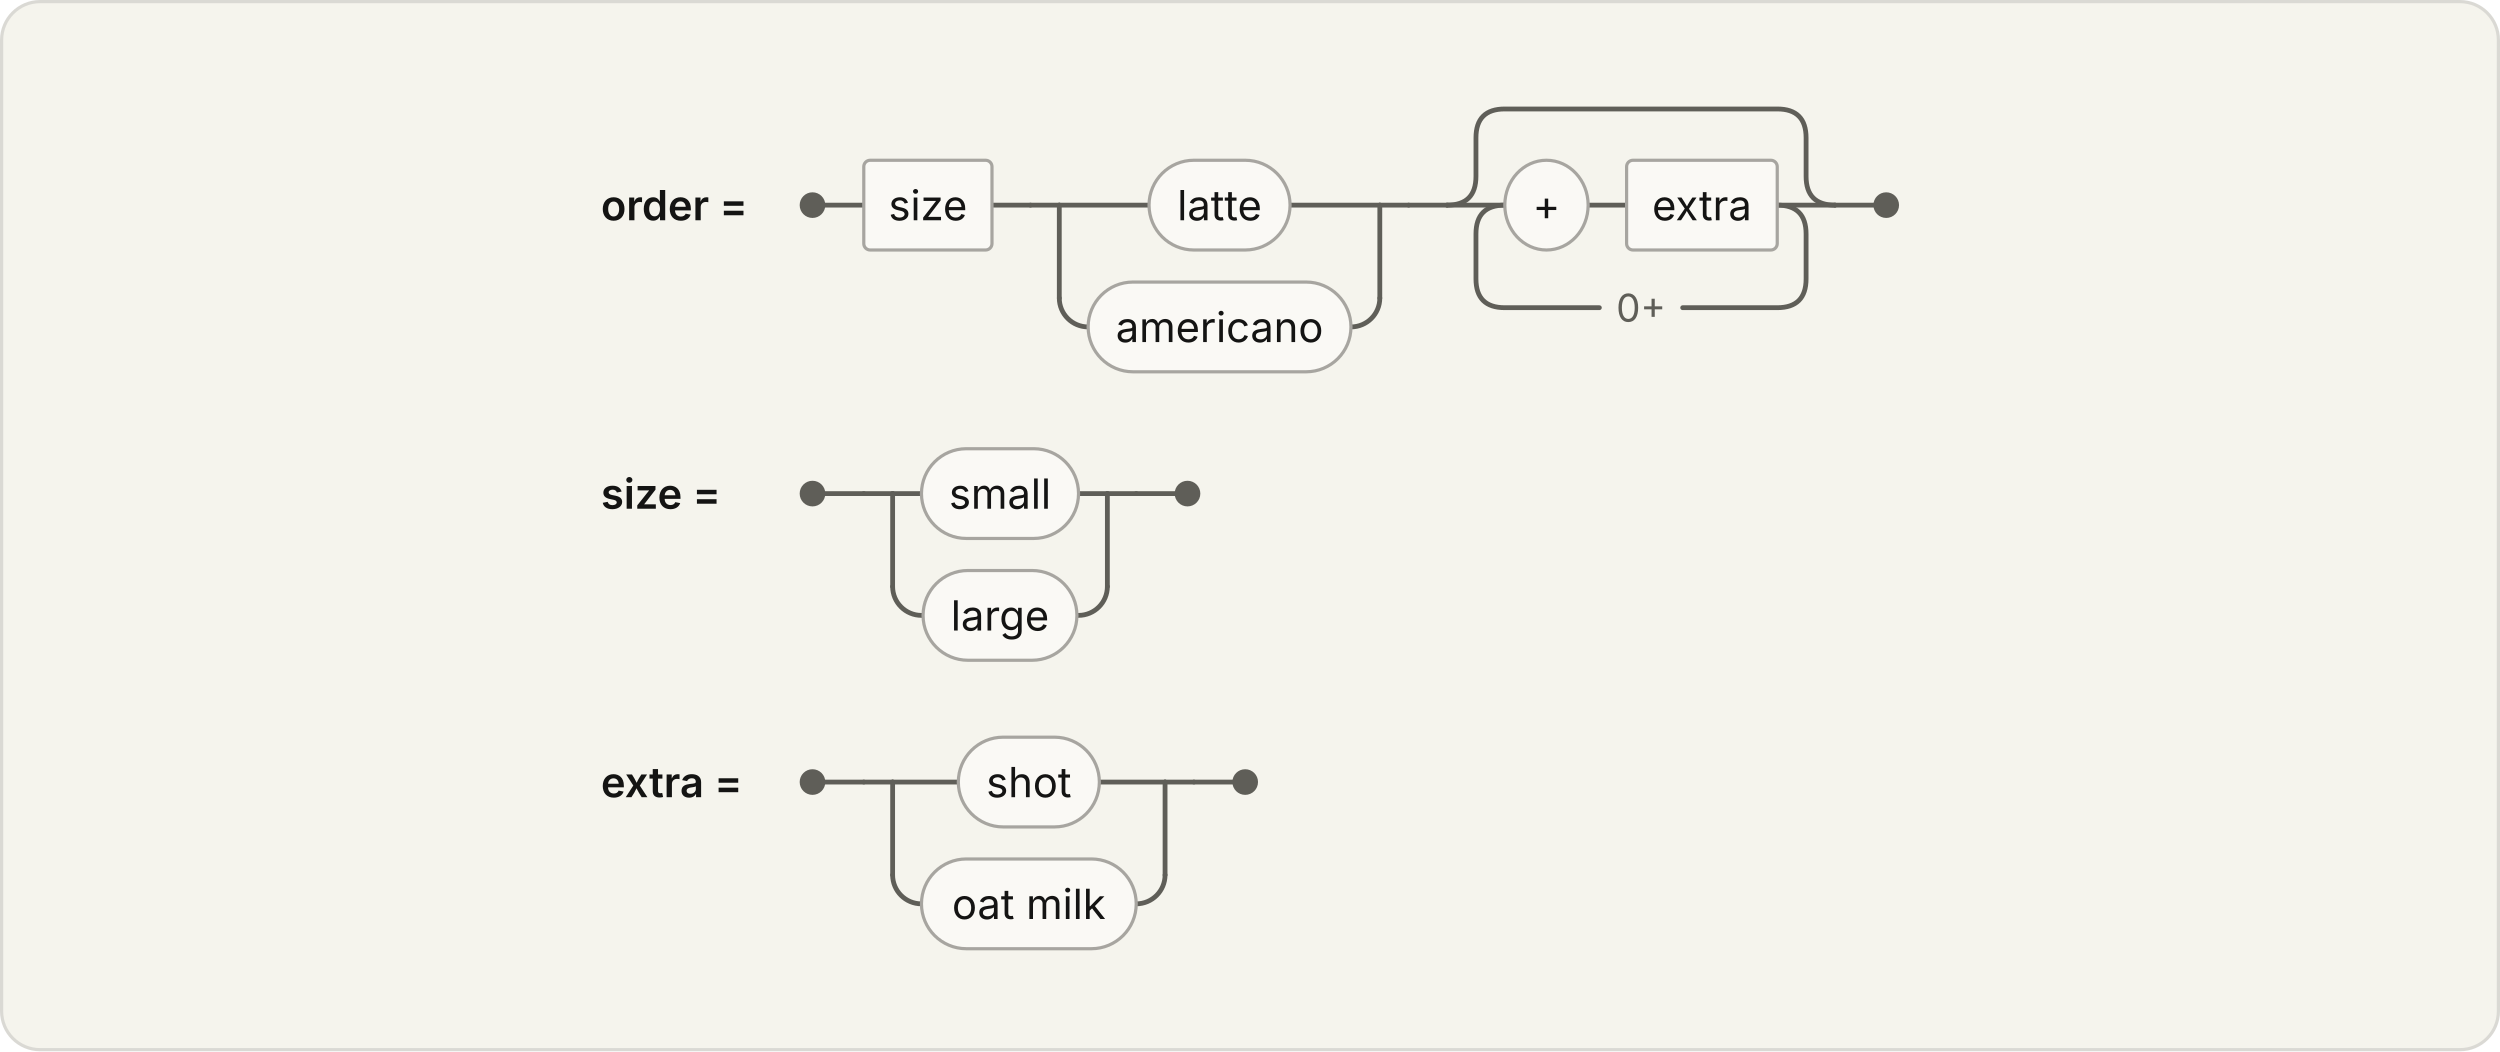
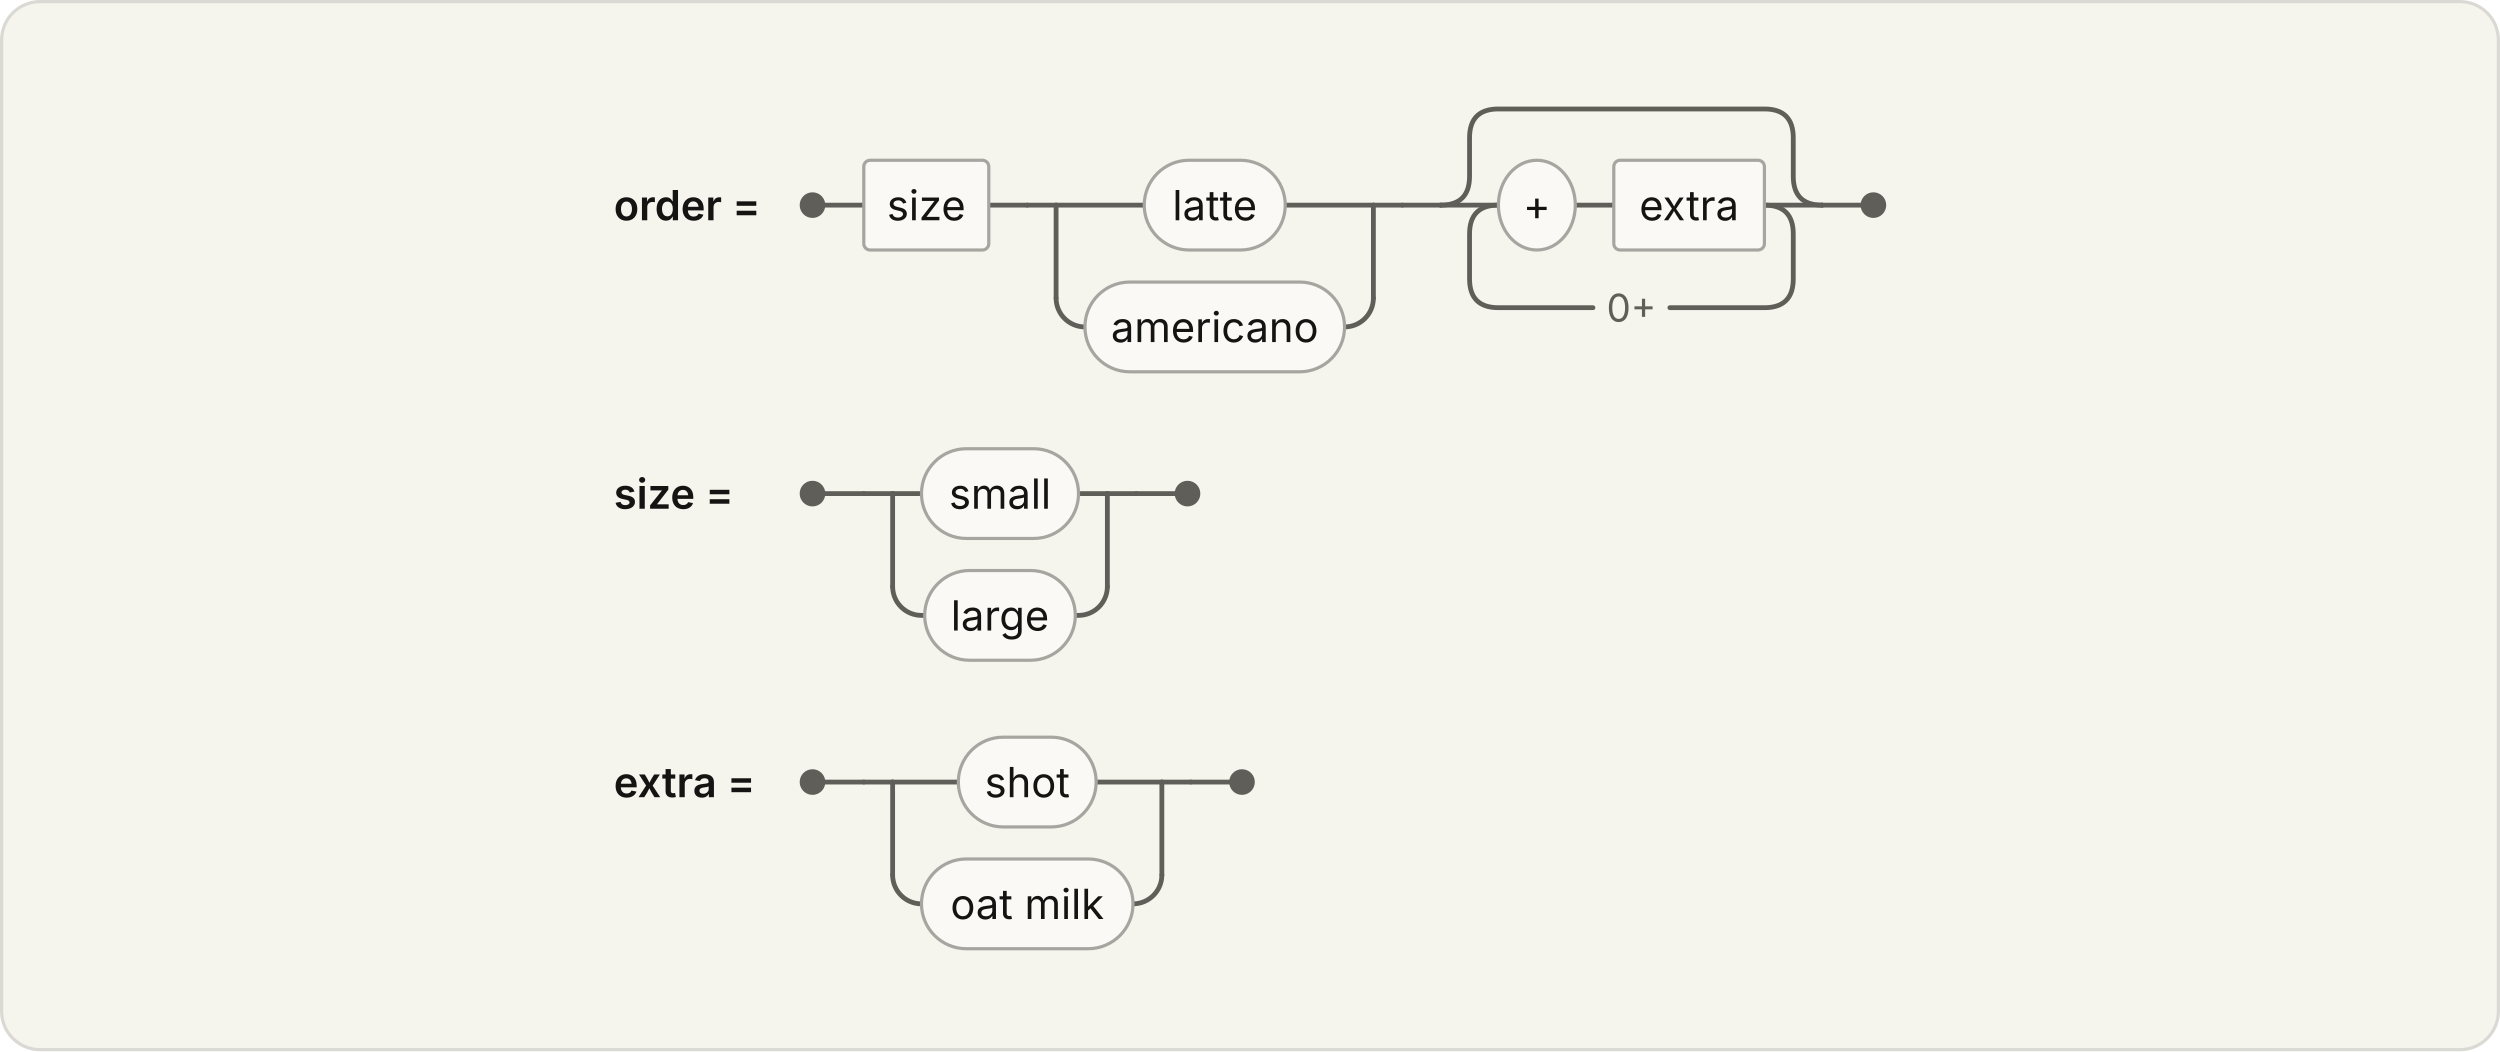
<svg xmlns="http://www.w3.org/2000/svg" width="780" height="328" viewBox="0 0 780 328" font-family="system-ui, -apple-system, BlinkMacSystemFont, &quot;Segoe UI&quot;, &quot;Noto Sans SC&quot;, &quot;Microsoft YaHei&quot;, sans-serif" role="img" lang="en">
  <rect x="0.5" y="0.5" width="779" height="327" rx="12" fill="#f5f4ed" stroke="#dad9d4" />
  <g transform="translate(11 16)">
    <svg width="758" height="296" viewBox="0 0 758 296" font-family="system-ui, -apple-system, BlinkMacSystemFont, &quot;Segoe UI&quot;, &quot;Noto Sans SC&quot;, &quot;Microsoft YaHei&quot;, sans-serif" role="img" aria-labelledby="g-diagram-railroad-beta-title">
-       <g transform="translate(160.5 0)">
-         <path d="M 86 48 H 98" fill="none" stroke="#5f5e58" stroke-width="1.5" stroke-linecap="round" data-kc-kind="edge" data-kc-from="rule-0-start" data-kc-to="rule-0-0" />
-         <path d="M 138 48 H 150" fill="none" stroke="#5f5e58" stroke-width="1.5" stroke-linecap="round" data-kc-kind="edge" data-kc-from="rule-0-0" data-kc-to="rule-0-3-in" />
-         <path d="M 268 48 H 280" fill="none" stroke="#5f5e58" stroke-width="1.5" stroke-linecap="round" data-kc-kind="edge" data-kc-from="rule-0-3-out" data-kc-to="rule-0-7-in" />
-         <path d="M 150 48 H 159" fill="none" stroke="#5f5e58" stroke-width="1.5" stroke-linecap="round" data-kc-kind="edge" data-kc-from="rule-0-3-in" data-kc-to="rule-0-3-in-fan" />
-         <path d="M 259 48 H 268" fill="none" stroke="#5f5e58" stroke-width="1.5" stroke-linecap="round" data-kc-kind="edge" data-kc-from="rule-0-3-out-fan" data-kc-to="rule-0-3-out" />
-         <path d="M 159 48 V 77" fill="none" stroke="#5f5e58" stroke-width="1.5" stroke-linecap="round" data-kc-kind="edge" data-kc-from="rule-0-3-in-fan" data-kc-to="rule-0-3-in-fan" />
-         <path d="M 259 48 V 77" fill="none" stroke="#5f5e58" stroke-width="1.5" stroke-linecap="round" data-kc-kind="edge" data-kc-from="rule-0-3-out-fan" data-kc-to="rule-0-3-out-fan" />
-         <path d="M 159 48 H 187" fill="none" stroke="#5f5e58" stroke-width="1.5" stroke-linecap="round" data-kc-kind="edge" data-kc-from="rule-0-3-in-fan" data-kc-to="rule-0-1" />
-         <path d="M 231 48 H 259" fill="none" stroke="#5f5e58" stroke-width="1.5" stroke-linecap="round" data-kc-kind="edge" data-kc-from="rule-0-1" data-kc-to="rule-0-3-out-fan" />
-         <path d="M 159 77 A 9 9 0 0 0 168 86 H 168" fill="none" stroke="#5f5e58" stroke-width="1.5" stroke-linecap="round" data-kc-kind="edge" data-kc-from="rule-0-3-in-fan" data-kc-to="rule-0-2" />
-         <path d="M 250 86 H 250 A 9 9 0 0 0 259 77" fill="none" stroke="#5f5e58" stroke-width="1.5" stroke-linecap="round" data-kc-kind="edge" data-kc-from="rule-0-2" data-kc-to="rule-0-3-out-fan" />
-         <path d="M 280 48 H 298" fill="none" stroke="#5f5e58" stroke-width="1.5" stroke-linecap="round" data-kc-kind="edge" data-kc-from="rule-0-7-in" data-kc-to="rule-0-4" />
-         <path d="M 383 48 H 401" fill="none" stroke="#5f5e58" stroke-width="1.5" stroke-linecap="round" data-kc-kind="edge" data-kc-from="rule-0-5" data-kc-to="rule-0-7-out" />
-         <path d="M 280 48 Q 289 48 289 39 V 27 Q 289 18 298 18 H 383 Q 392 18 392 27 V 39 Q 392 48 401 48" fill="none" stroke="#5f5e58" stroke-width="1.5" stroke-linecap="round" data-kc-kind="edge" data-kc-from="rule-0-7-in" data-kc-to="rule-0-7-out" />
-         <path d="M 383 48 Q 392 48 392 57 V 71 Q 392 80 383 80 H 353.5" fill="none" stroke="#5f5e58" stroke-width="1.5" stroke-linecap="round" data-kc-kind="edge" data-kc-from="rule-0-5" data-kc-to="rule-0-7-count" />
-         <path d="M 327.5 80 H 298 Q 289 80 289 71 V 57 Q 289 48 298 48" fill="none" stroke="#5f5e58" stroke-width="1.5" stroke-linecap="round" data-kc-kind="edge" data-kc-from="rule-0-7-count" data-kc-to="rule-0-4" />
-         <path d="M 324 48 H 336" fill="none" stroke="#5f5e58" stroke-width="1.5" stroke-linecap="round" data-kc-kind="edge" data-kc-from="rule-0-4" data-kc-to="rule-0-5" />
-         <path d="M 401 48 H 413" fill="none" stroke="#5f5e58" stroke-width="1.5" stroke-linecap="round" data-kc-kind="edge" data-kc-from="rule-0-7-out" data-kc-to="rule-0-end" />
-         <path d="M 86 138 H 98" fill="none" stroke="#5f5e58" stroke-width="1.5" stroke-linecap="round" data-kc-kind="edge" data-kc-from="rule-1-start" data-kc-to="rule-1-2-in" />
-         <path d="M 98 138 H 107" fill="none" stroke="#5f5e58" stroke-width="1.5" stroke-linecap="round" data-kc-kind="edge" data-kc-from="rule-1-2-in" data-kc-to="rule-1-2-in-fan" />
-         <path d="M 174 138 H 183" fill="none" stroke="#5f5e58" stroke-width="1.5" stroke-linecap="round" data-kc-kind="edge" data-kc-from="rule-1-2-out-fan" data-kc-to="rule-1-2-out" />
-         <path d="M 107 138 V 167" fill="none" stroke="#5f5e58" stroke-width="1.5" stroke-linecap="round" data-kc-kind="edge" data-kc-from="rule-1-2-in-fan" data-kc-to="rule-1-2-in-fan" />
-         <path d="M 174 138 V 167" fill="none" stroke="#5f5e58" stroke-width="1.5" stroke-linecap="round" data-kc-kind="edge" data-kc-from="rule-1-2-out-fan" data-kc-to="rule-1-2-out-fan" />
-         <path d="M 107 138 H 116" fill="none" stroke="#5f5e58" stroke-width="1.5" stroke-linecap="round" data-kc-kind="edge" data-kc-from="rule-1-2-in-fan" data-kc-to="rule-1-0" />
-         <path d="M 165 138 H 174" fill="none" stroke="#5f5e58" stroke-width="1.5" stroke-linecap="round" data-kc-kind="edge" data-kc-from="rule-1-0" data-kc-to="rule-1-2-out-fan" />
-         <path d="M 107 167 A 9 9 0 0 0 116 176 H 116.5" fill="none" stroke="#5f5e58" stroke-width="1.5" stroke-linecap="round" data-kc-kind="edge" data-kc-from="rule-1-2-in-fan" data-kc-to="rule-1-1" />
-         <path d="M 164.5 176 H 165 A 9 9 0 0 0 174 167" fill="none" stroke="#5f5e58" stroke-width="1.5" stroke-linecap="round" data-kc-kind="edge" data-kc-from="rule-1-1" data-kc-to="rule-1-2-out-fan" />
-         <path d="M 183 138 H 195" fill="none" stroke="#5f5e58" stroke-width="1.5" stroke-linecap="round" data-kc-kind="edge" data-kc-from="rule-1-2-out" data-kc-to="rule-1-end" />
-         <path d="M 86 228 H 98" fill="none" stroke="#5f5e58" stroke-width="1.5" stroke-linecap="round" data-kc-kind="edge" data-kc-from="rule-2-start" data-kc-to="rule-2-2-in" />
-         <path d="M 98 228 H 107" fill="none" stroke="#5f5e58" stroke-width="1.5" stroke-linecap="round" data-kc-kind="edge" data-kc-from="rule-2-2-in" data-kc-to="rule-2-2-in-fan" />
-         <path d="M 192 228 H 201" fill="none" stroke="#5f5e58" stroke-width="1.5" stroke-linecap="round" data-kc-kind="edge" data-kc-from="rule-2-2-out-fan" data-kc-to="rule-2-2-out" />
-         <path d="M 107 228 V 257" fill="none" stroke="#5f5e58" stroke-width="1.5" stroke-linecap="round" data-kc-kind="edge" data-kc-from="rule-2-2-in-fan" data-kc-to="rule-2-2-in-fan" />
-         <path d="M 192 228 V 257" fill="none" stroke="#5f5e58" stroke-width="1.5" stroke-linecap="round" data-kc-kind="edge" data-kc-from="rule-2-2-out-fan" data-kc-to="rule-2-2-out-fan" />
-         <path d="M 107 228 H 127.5" fill="none" stroke="#5f5e58" stroke-width="1.5" stroke-linecap="round" data-kc-kind="edge" data-kc-from="rule-2-2-in-fan" data-kc-to="rule-2-0" />
-         <path d="M 171.5 228 H 192" fill="none" stroke="#5f5e58" stroke-width="1.5" stroke-linecap="round" data-kc-kind="edge" data-kc-from="rule-2-0" data-kc-to="rule-2-2-out-fan" />
-         <path d="M 107 257 A 9 9 0 0 0 116 266 H 116" fill="none" stroke="#5f5e58" stroke-width="1.5" stroke-linecap="round" data-kc-kind="edge" data-kc-from="rule-2-2-in-fan" data-kc-to="rule-2-1" />
-         <path d="M 183 266 H 183 A 9 9 0 0 0 192 257" fill="none" stroke="#5f5e58" stroke-width="1.5" stroke-linecap="round" data-kc-kind="edge" data-kc-from="rule-2-1" data-kc-to="rule-2-2-out-fan" />
-         <path d="M 201 228 H 213" fill="none" stroke="#5f5e58" stroke-width="1.5" stroke-linecap="round" data-kc-kind="edge" data-kc-from="rule-2-2-out" data-kc-to="rule-2-end" />
-         <circle cx="82" cy="48" r="4" fill="#5f5e58" data-kc-kind="node" data-kc-id="rule-0-start" />
-         <circle cx="417" cy="48" r="4" fill="#5f5e58" data-kc-kind="node" data-kc-id="rule-0-end" />
+       <g transform="translate(164.5 0)">
+         <path d="M 82 48 H 94" fill="none" stroke="#5f5e58" stroke-width="1.5" stroke-linecap="round" data-kc-kind="edge" data-kc-from="rule-0-start" data-kc-to="rule-0-0" />
+         <path d="M 133 48 H 145" fill="none" stroke="#5f5e58" stroke-width="1.5" stroke-linecap="round" data-kc-kind="edge" data-kc-from="rule-0-0" data-kc-to="rule-0-3-in" />
+         <path d="M 262 48 H 274" fill="none" stroke="#5f5e58" stroke-width="1.5" stroke-linecap="round" data-kc-kind="edge" data-kc-from="rule-0-3-out" data-kc-to="rule-0-7-in" />
+         <path d="M 145 48 H 154" fill="none" stroke="#5f5e58" stroke-width="1.5" stroke-linecap="round" data-kc-kind="edge" data-kc-from="rule-0-3-in" data-kc-to="rule-0-3-in-fan" />
+         <path d="M 253 48 H 262" fill="none" stroke="#5f5e58" stroke-width="1.5" stroke-linecap="round" data-kc-kind="edge" data-kc-from="rule-0-3-out-fan" data-kc-to="rule-0-3-out" />
+         <path d="M 154 48 V 77" fill="none" stroke="#5f5e58" stroke-width="1.5" stroke-linecap="round" data-kc-kind="edge" data-kc-from="rule-0-3-in-fan" data-kc-to="rule-0-3-in-fan" />
+         <path d="M 253 48 V 77" fill="none" stroke="#5f5e58" stroke-width="1.5" stroke-linecap="round" data-kc-kind="edge" data-kc-from="rule-0-3-out-fan" data-kc-to="rule-0-3-out-fan" />
+         <path d="M 154 48 H 181.5" fill="none" stroke="#5f5e58" stroke-width="1.5" stroke-linecap="round" data-kc-kind="edge" data-kc-from="rule-0-3-in-fan" data-kc-to="rule-0-1" />
+         <path d="M 225.5 48 H 253" fill="none" stroke="#5f5e58" stroke-width="1.5" stroke-linecap="round" data-kc-kind="edge" data-kc-from="rule-0-1" data-kc-to="rule-0-3-out-fan" />
+         <path d="M 154 77 A 9 9 0 0 0 163 86 H 163" fill="none" stroke="#5f5e58" stroke-width="1.5" stroke-linecap="round" data-kc-kind="edge" data-kc-from="rule-0-3-in-fan" data-kc-to="rule-0-2" />
+         <path d="M 244 86 H 244 A 9 9 0 0 0 253 77" fill="none" stroke="#5f5e58" stroke-width="1.5" stroke-linecap="round" data-kc-kind="edge" data-kc-from="rule-0-2" data-kc-to="rule-0-3-out-fan" />
+         <path d="M 274 48 H 292" fill="none" stroke="#5f5e58" stroke-width="1.5" stroke-linecap="round" data-kc-kind="edge" data-kc-from="rule-0-7-in" data-kc-to="rule-0-4" />
+         <path d="M 375 48 H 393" fill="none" stroke="#5f5e58" stroke-width="1.5" stroke-linecap="round" data-kc-kind="edge" data-kc-from="rule-0-5" data-kc-to="rule-0-7-out" />
+         <path d="M 274 48 Q 283 48 283 39 V 27 Q 283 18 292 18 H 375 Q 384 18 384 27 V 39 Q 384 48 393 48" fill="none" stroke="#5f5e58" stroke-width="1.5" stroke-linecap="round" data-kc-kind="edge" data-kc-from="rule-0-7-in" data-kc-to="rule-0-7-out" />
+         <path d="M 375 48 Q 384 48 384 57 V 71 Q 384 80 375 80 H 345.5" fill="none" stroke="#5f5e58" stroke-width="1.5" stroke-linecap="round" data-kc-kind="edge" data-kc-from="rule-0-5" data-kc-to="rule-0-7-count" />
+         <path d="M 321.5 80 H 292 Q 283 80 283 71 V 57 Q 283 48 292 48" fill="none" stroke="#5f5e58" stroke-width="1.5" stroke-linecap="round" data-kc-kind="edge" data-kc-from="rule-0-7-count" data-kc-to="rule-0-4" />
+         <path d="M 316 48 H 328" fill="none" stroke="#5f5e58" stroke-width="1.5" stroke-linecap="round" data-kc-kind="edge" data-kc-from="rule-0-4" data-kc-to="rule-0-5" />
+         <path d="M 393 48 H 405" fill="none" stroke="#5f5e58" stroke-width="1.5" stroke-linecap="round" data-kc-kind="edge" data-kc-from="rule-0-7-out" data-kc-to="rule-0-end" />
+         <path d="M 82 138 H 94" fill="none" stroke="#5f5e58" stroke-width="1.5" stroke-linecap="round" data-kc-kind="edge" data-kc-from="rule-1-start" data-kc-to="rule-1-2-in" />
+         <path d="M 94 138 H 103" fill="none" stroke="#5f5e58" stroke-width="1.5" stroke-linecap="round" data-kc-kind="edge" data-kc-from="rule-1-2-in" data-kc-to="rule-1-2-in-fan" />
+         <path d="M 170 138 H 179" fill="none" stroke="#5f5e58" stroke-width="1.5" stroke-linecap="round" data-kc-kind="edge" data-kc-from="rule-1-2-out-fan" data-kc-to="rule-1-2-out" />
+         <path d="M 103 138 V 167" fill="none" stroke="#5f5e58" stroke-width="1.5" stroke-linecap="round" data-kc-kind="edge" data-kc-from="rule-1-2-in-fan" data-kc-to="rule-1-2-in-fan" />
+         <path d="M 170 138 V 167" fill="none" stroke="#5f5e58" stroke-width="1.5" stroke-linecap="round" data-kc-kind="edge" data-kc-from="rule-1-2-out-fan" data-kc-to="rule-1-2-out-fan" />
+         <path d="M 103 138 H 112" fill="none" stroke="#5f5e58" stroke-width="1.5" stroke-linecap="round" data-kc-kind="edge" data-kc-from="rule-1-2-in-fan" data-kc-to="rule-1-0" />
+         <path d="M 161 138 H 170" fill="none" stroke="#5f5e58" stroke-width="1.5" stroke-linecap="round" data-kc-kind="edge" data-kc-from="rule-1-0" data-kc-to="rule-1-2-out-fan" />
+         <path d="M 103 167 A 9 9 0 0 0 112 176 H 113" fill="none" stroke="#5f5e58" stroke-width="1.5" stroke-linecap="round" data-kc-kind="edge" data-kc-from="rule-1-2-in-fan" data-kc-to="rule-1-1" />
+         <path d="M 160 176 H 161 A 9 9 0 0 0 170 167" fill="none" stroke="#5f5e58" stroke-width="1.5" stroke-linecap="round" data-kc-kind="edge" data-kc-from="rule-1-1" data-kc-to="rule-1-2-out-fan" />
+         <path d="M 179 138 H 191" fill="none" stroke="#5f5e58" stroke-width="1.5" stroke-linecap="round" data-kc-kind="edge" data-kc-from="rule-1-2-out" data-kc-to="rule-1-end" />
+         <path d="M 82 228 H 94" fill="none" stroke="#5f5e58" stroke-width="1.5" stroke-linecap="round" data-kc-kind="edge" data-kc-from="rule-2-start" data-kc-to="rule-2-2-in" />
+         <path d="M 94 228 H 103" fill="none" stroke="#5f5e58" stroke-width="1.5" stroke-linecap="round" data-kc-kind="edge" data-kc-from="rule-2-2-in" data-kc-to="rule-2-2-in-fan" />
+         <path d="M 187 228 H 196" fill="none" stroke="#5f5e58" stroke-width="1.5" stroke-linecap="round" data-kc-kind="edge" data-kc-from="rule-2-2-out-fan" data-kc-to="rule-2-2-out" />
+         <path d="M 103 228 V 257" fill="none" stroke="#5f5e58" stroke-width="1.5" stroke-linecap="round" data-kc-kind="edge" data-kc-from="rule-2-2-in-fan" data-kc-to="rule-2-2-in-fan" />
+         <path d="M 187 228 V 257" fill="none" stroke="#5f5e58" stroke-width="1.5" stroke-linecap="round" data-kc-kind="edge" data-kc-from="rule-2-2-out-fan" data-kc-to="rule-2-2-out-fan" />
+         <path d="M 103 228 H 123.5" fill="none" stroke="#5f5e58" stroke-width="1.5" stroke-linecap="round" data-kc-kind="edge" data-kc-from="rule-2-2-in-fan" data-kc-to="rule-2-0" />
+         <path d="M 166.5 228 H 187" fill="none" stroke="#5f5e58" stroke-width="1.5" stroke-linecap="round" data-kc-kind="edge" data-kc-from="rule-2-0" data-kc-to="rule-2-2-out-fan" />
+         <path d="M 103 257 A 9 9 0 0 0 112 266 H 112" fill="none" stroke="#5f5e58" stroke-width="1.5" stroke-linecap="round" data-kc-kind="edge" data-kc-from="rule-2-2-in-fan" data-kc-to="rule-2-1" />
+         <path d="M 178 266 H 178 A 9 9 0 0 0 187 257" fill="none" stroke="#5f5e58" stroke-width="1.5" stroke-linecap="round" data-kc-kind="edge" data-kc-from="rule-2-1" data-kc-to="rule-2-2-out-fan" />
+         <path d="M 196 228 H 208" fill="none" stroke="#5f5e58" stroke-width="1.5" stroke-linecap="round" data-kc-kind="edge" data-kc-from="rule-2-2-out" data-kc-to="rule-2-end" />
+         <circle cx="78" cy="48" r="4" fill="#5f5e58" data-kc-kind="node" data-kc-id="rule-0-start" />
+         <circle cx="409" cy="48" r="4" fill="#5f5e58" data-kc-kind="node" data-kc-id="rule-0-end" />
        <g>
-           <rect x="98" y="34" width="40" height="28" rx="2" fill="#faf9f5" stroke="#a7a5a0" data-kc-kind="node" data-kc-id="rule-0-0" />
+           <rect x="94" y="34" width="39" height="28" rx="2" fill="#faf9f5" stroke="#a7a5a0" data-kc-kind="node" data-kc-id="rule-0-0" />
          <g>
-             <text x="118" y="48" dominant-baseline="central" text-anchor="middle" font-size="13" font-weight="400" fill="#141413">size</text>
+             <text x="113.5" y="48" dominant-baseline="central" text-anchor="middle" font-size="13" font-weight="400" fill="#141413">size</text>
          </g>
        </g>
        <g>
-           <rect x="187" y="34" width="44" height="28" rx="14" fill="#faf9f5" stroke="#a7a5a0" data-kc-kind="node" data-kc-id="rule-0-1" />
+           <rect x="181.5" y="34" width="44" height="28" rx="14" fill="#faf9f5" stroke="#a7a5a0" data-kc-kind="node" data-kc-id="rule-0-1" />
          <g>
-             <text x="209" y="48" dominant-baseline="central" text-anchor="middle" font-size="13" font-weight="400" fill="#141413">latte</text>
+             <text x="203.5" y="48" dominant-baseline="central" text-anchor="middle" font-size="13" font-weight="400" fill="#141413">latte</text>
          </g>
        </g>
        <g>
-           <rect x="168" y="72" width="82" height="28" rx="14" fill="#faf9f5" stroke="#a7a5a0" data-kc-kind="node" data-kc-id="rule-0-2" />
+           <rect x="163" y="72" width="81" height="28" rx="14" fill="#faf9f5" stroke="#a7a5a0" data-kc-kind="node" data-kc-id="rule-0-2" />
          <g>
-             <text x="209" y="86" dominant-baseline="central" text-anchor="middle" font-size="13" font-weight="400" fill="#141413">americano</text>
+             <text x="203.5" y="86" dominant-baseline="central" text-anchor="middle" font-size="13" font-weight="400" fill="#141413">americano</text>
          </g>
        </g>
        <g>
-           <rect x="298" y="34" width="26" height="28" rx="14" fill="#faf9f5" stroke="#a7a5a0" data-kc-kind="node" data-kc-id="rule-0-4" />
+           <rect x="292" y="34" width="24" height="28" rx="14" fill="#faf9f5" stroke="#a7a5a0" data-kc-kind="node" data-kc-id="rule-0-4" />
          <g>
-             <text x="311" y="48" dominant-baseline="central" text-anchor="middle" font-size="13" font-weight="400" fill="#141413">+</text>
+             <text x="304" y="48" dominant-baseline="central" text-anchor="middle" font-size="13" font-weight="400" fill="#141413">+</text>
          </g>
        </g>
        <g>
-           <rect x="336" y="34" width="47" height="28" rx="2" fill="#faf9f5" stroke="#a7a5a0" data-kc-kind="node" data-kc-id="rule-0-5" />
+           <rect x="328" y="34" width="47" height="28" rx="2" fill="#faf9f5" stroke="#a7a5a0" data-kc-kind="node" data-kc-id="rule-0-5" />
          <g>
-             <text x="359.5" y="48" dominant-baseline="central" text-anchor="middle" font-size="13" font-weight="400" fill="#141413">extra</text>
+             <text x="351.5" y="48" dominant-baseline="central" text-anchor="middle" font-size="13" font-weight="400" fill="#141413">extra</text>
          </g>
        </g>
-         <circle cx="82" cy="138" r="4" fill="#5f5e58" data-kc-kind="node" data-kc-id="rule-1-start" />
-         <circle cx="199" cy="138" r="4" fill="#5f5e58" data-kc-kind="node" data-kc-id="rule-1-end" />
+         <circle cx="78" cy="138" r="4" fill="#5f5e58" data-kc-kind="node" data-kc-id="rule-1-start" />
+         <circle cx="195" cy="138" r="4" fill="#5f5e58" data-kc-kind="node" data-kc-id="rule-1-end" />
        <g>
-           <rect x="116" y="124" width="49" height="28" rx="14" fill="#faf9f5" stroke="#a7a5a0" data-kc-kind="node" data-kc-id="rule-1-0" />
+           <rect x="112" y="124" width="49" height="28" rx="14" fill="#faf9f5" stroke="#a7a5a0" data-kc-kind="node" data-kc-id="rule-1-0" />
          <g>
-             <text x="140.5" y="138" dominant-baseline="central" text-anchor="middle" font-size="13" font-weight="400" fill="#141413">small</text>
+             <text x="136.5" y="138" dominant-baseline="central" text-anchor="middle" font-size="13" font-weight="400" fill="#141413">small</text>
          </g>
        </g>
        <g>
-           <rect x="116.5" y="162" width="48" height="28" rx="14" fill="#faf9f5" stroke="#a7a5a0" data-kc-kind="node" data-kc-id="rule-1-1" />
+           <rect x="113" y="162" width="47" height="28" rx="14" fill="#faf9f5" stroke="#a7a5a0" data-kc-kind="node" data-kc-id="rule-1-1" />
          <g>
-             <text x="140.5" y="176" dominant-baseline="central" text-anchor="middle" font-size="13" font-weight="400" fill="#141413">large</text>
+             <text x="136.5" y="176" dominant-baseline="central" text-anchor="middle" font-size="13" font-weight="400" fill="#141413">large</text>
          </g>
        </g>
-         <circle cx="82" cy="228" r="4" fill="#5f5e58" data-kc-kind="node" data-kc-id="rule-2-start" />
-         <circle cx="217" cy="228" r="4" fill="#5f5e58" data-kc-kind="node" data-kc-id="rule-2-end" />
+         <circle cx="78" cy="228" r="4" fill="#5f5e58" data-kc-kind="node" data-kc-id="rule-2-start" />
+         <circle cx="212" cy="228" r="4" fill="#5f5e58" data-kc-kind="node" data-kc-id="rule-2-end" />
        <g>
-           <rect x="127.5" y="214" width="44" height="28" rx="14" fill="#faf9f5" stroke="#a7a5a0" data-kc-kind="node" data-kc-id="rule-2-0" />
+           <rect x="123.5" y="214" width="43" height="28" rx="14" fill="#faf9f5" stroke="#a7a5a0" data-kc-kind="node" data-kc-id="rule-2-0" />
          <g>
-             <text x="149.5" y="228" dominant-baseline="central" text-anchor="middle" font-size="13" font-weight="400" fill="#141413">shot</text>
+             <text x="145" y="228" dominant-baseline="central" text-anchor="middle" font-size="13" font-weight="400" fill="#141413">shot</text>
          </g>
        </g>
        <g>
-           <rect x="116" y="252" width="67" height="28" rx="14" fill="#faf9f5" stroke="#a7a5a0" data-kc-kind="node" data-kc-id="rule-2-1" />
+           <rect x="112" y="252" width="66" height="28" rx="14" fill="#faf9f5" stroke="#a7a5a0" data-kc-kind="node" data-kc-id="rule-2-1" />
          <g>
-             <text x="149.5" y="266" dominant-baseline="central" text-anchor="middle" font-size="13" font-weight="400" fill="#141413">oat milk</text>
+             <text x="145" y="266" dominant-baseline="central" text-anchor="middle" font-size="13" font-weight="400" fill="#141413">oat milk</text>
          </g>
        </g>
        <g>
          <g>
            <text x="16" y="48" dominant-baseline="central" text-anchor="start" font-size="13" font-weight="600" fill="#141413">order =</text>
          </g>
        </g>
-         <text x="340.5" y="80" dominant-baseline="central" text-anchor="middle" font-size="12" font-weight="400" fill="#5f5e58" data-kc-kind="edge-label">0+</text>
+         <text x="333.5" y="80" dominant-baseline="central" text-anchor="middle" font-size="12" font-weight="400" fill="#5f5e58" data-kc-kind="edge-label">0+</text>
        <g>
          <g>
            <text x="16" y="138" dominant-baseline="central" text-anchor="start" font-size="13" font-weight="600" fill="#141413">size =</text>
          </g>
        </g>
        <g>
          <g>
            <text x="16" y="228" dominant-baseline="central" text-anchor="start" font-size="13" font-weight="600" fill="#141413">extra =</text>
          </g>
        </g>
      </g>
    </svg>
  </g>
</svg>
